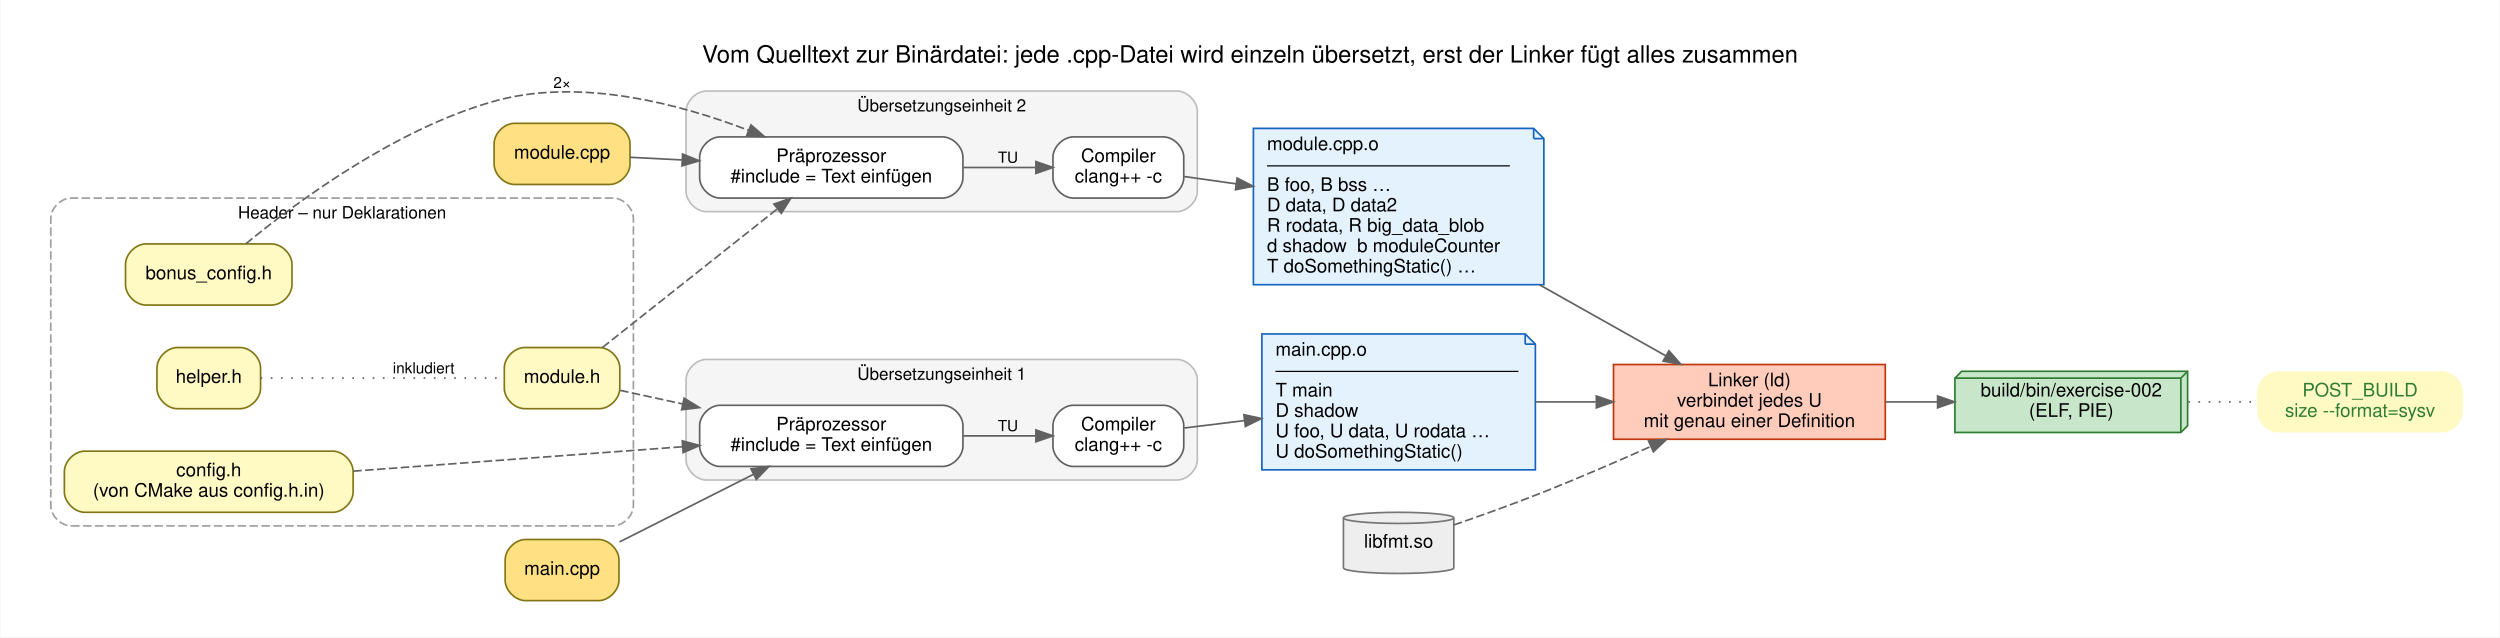
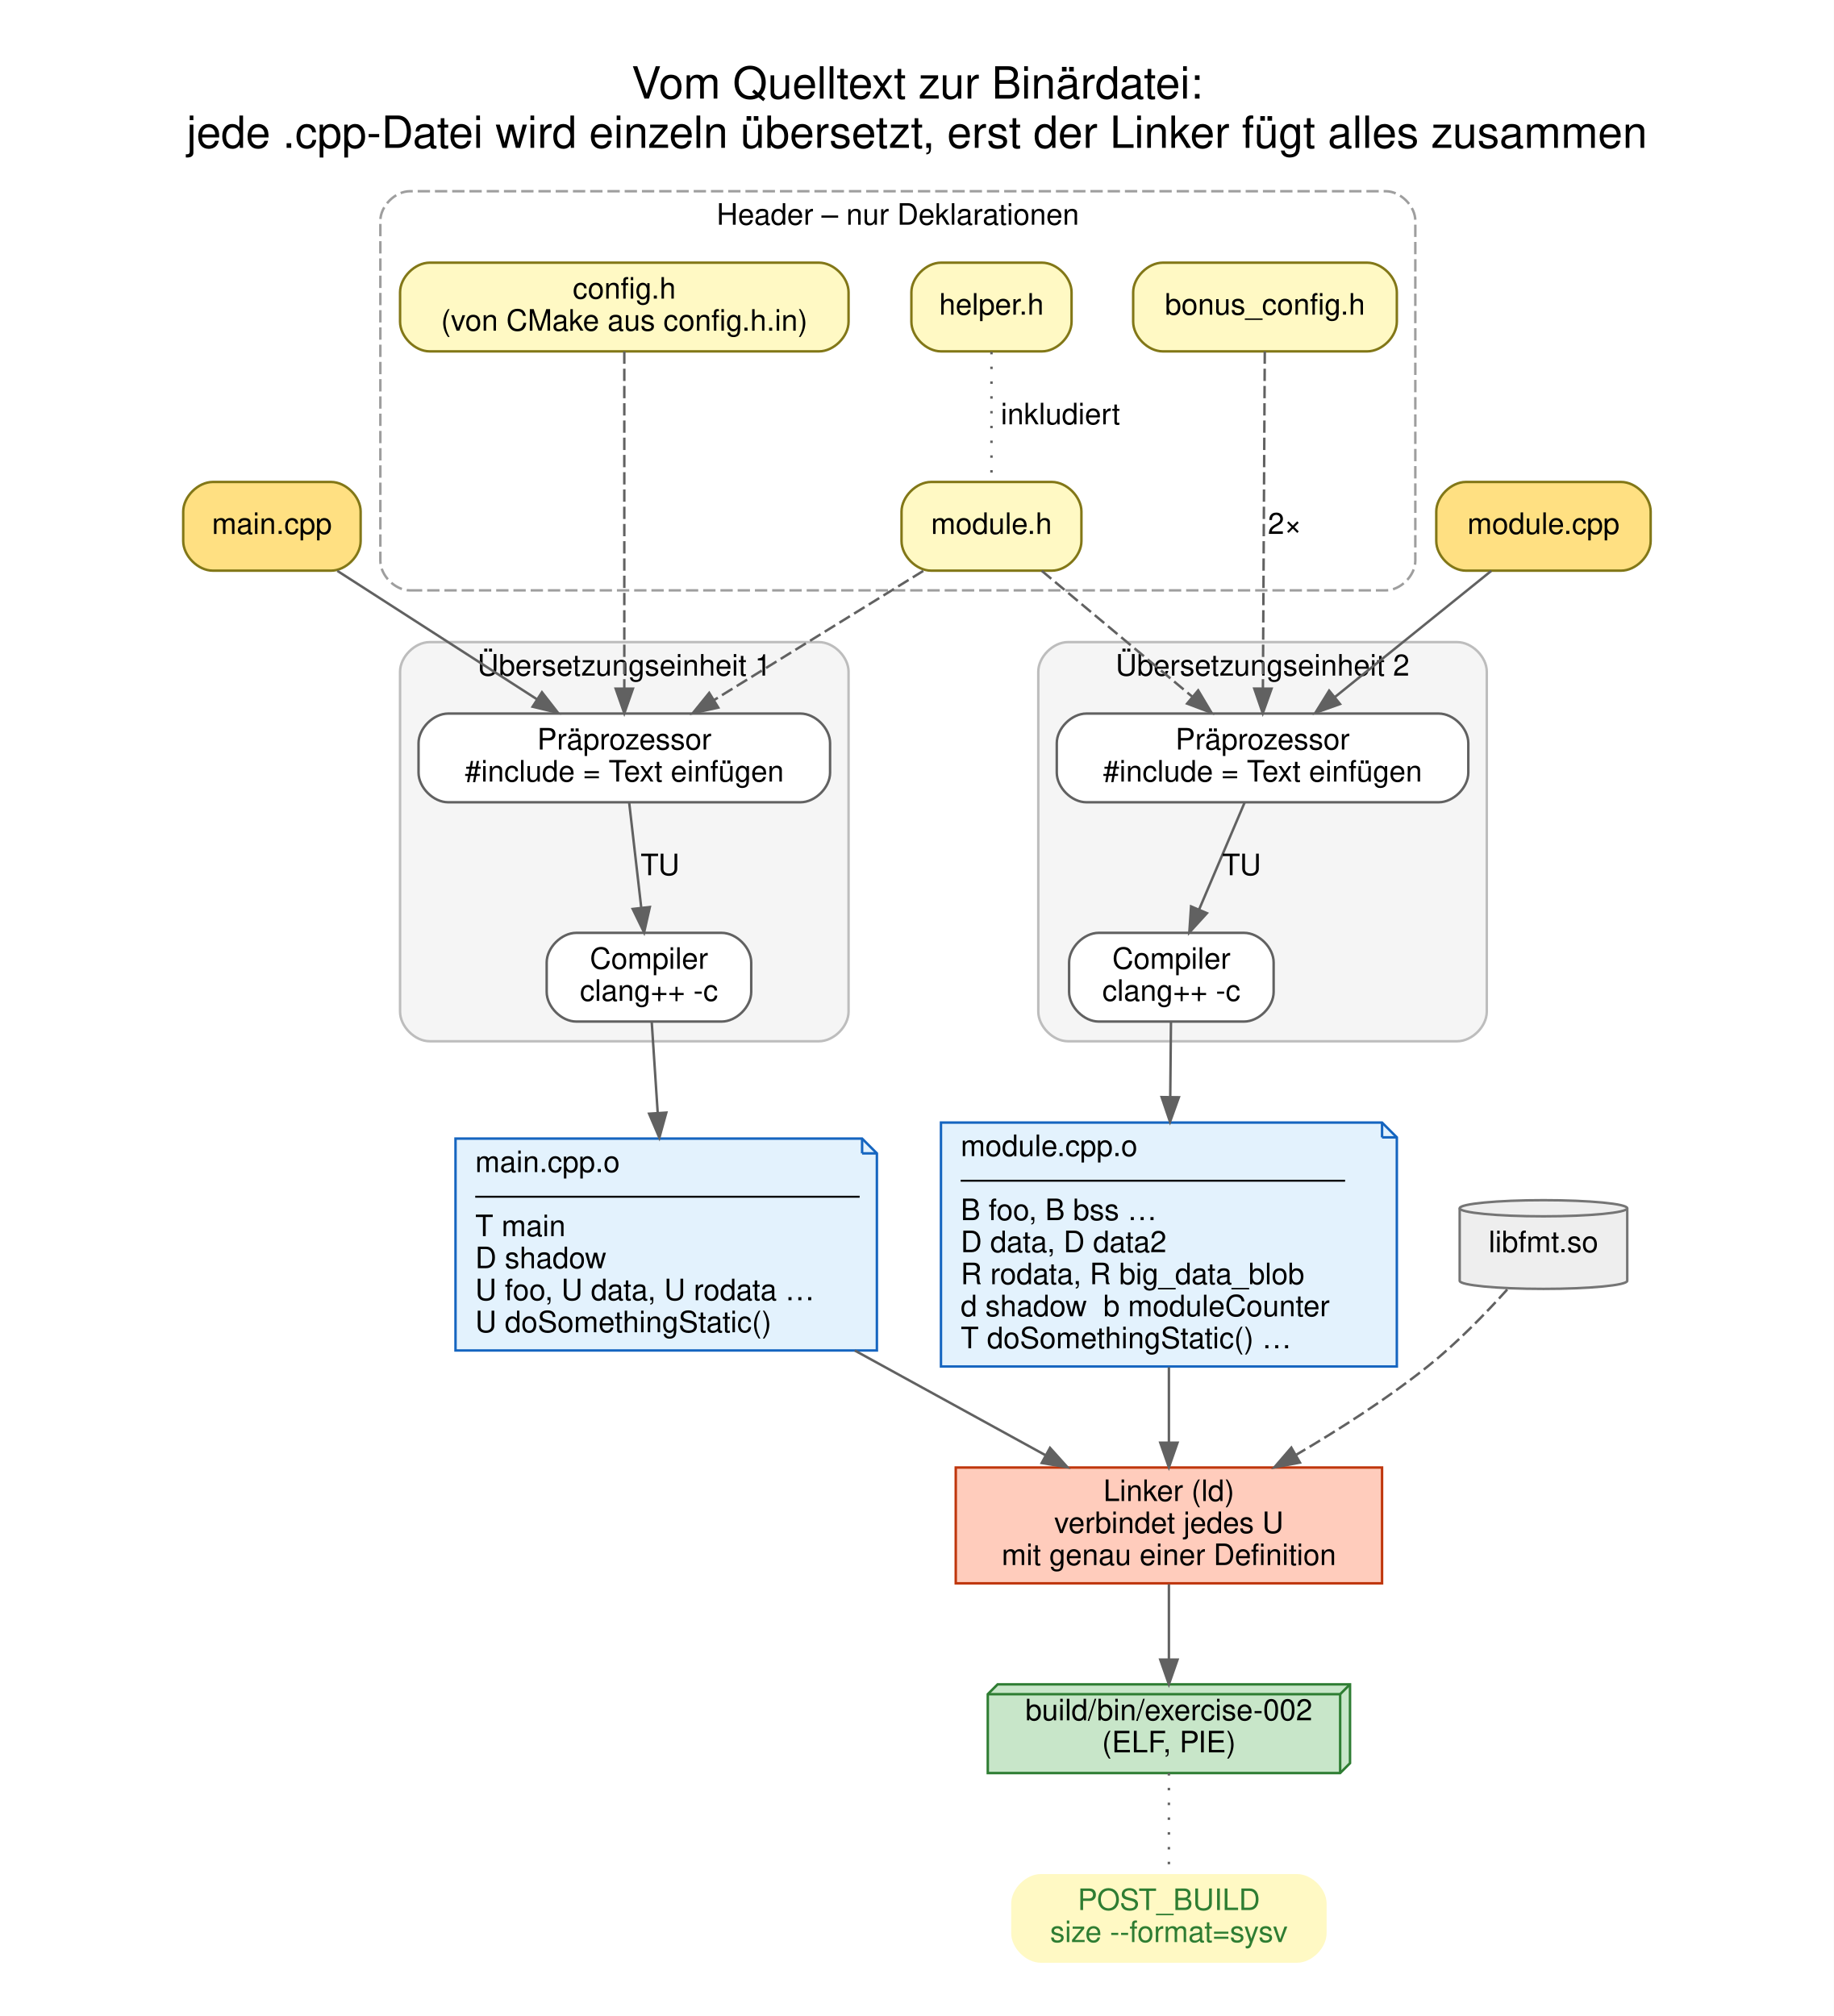
- <svg xmlns="http://www.w3.org/2000/svg" width="1471pt" height="375pt" viewBox="0.00 0.00 1471.20 375.20">
-   <g id="graph0" class="graph" transform="scale(1 1) rotate(0) translate(21.6 353.6)">
-     <polygon fill="white" stroke="transparent" points="-21.6,21.6 -21.6,-353.6 1449.6,-353.6 1449.6,21.6 -21.6,21.6" />
-     <text text-anchor="middle" x="714" y="-316.8" font-family="Helvetica,sans-Serif" font-size="14.00">Vom Quelltext zur Binärdatei: jede .cpp-Datei wird einzeln übersetzt, erst der Linker fügt alles zusammen</text>
+ <svg xmlns="http://www.w3.org/2000/svg" width="744pt" height="818pt" viewBox="0.00 0.00 744.20 818.20">
+   <g id="graph0" class="graph" transform="scale(1 1) rotate(0) translate(21.6 796.6)">
+     <polygon fill="white" stroke="transparent" points="-21.6,21.6 -21.6,-796.6 722.6,-796.6 722.6,21.6 -21.6,21.6" />
+     <text text-anchor="middle" x="350.5" y="-756.6" font-family="Helvetica,sans-Serif" font-size="18.00">Vom Quelltext zur Binärdatei:</text>
+     <text text-anchor="middle" x="350.5" y="-736.6" font-family="Helvetica,sans-Serif" font-size="18.00">jede .cpp-Datei wird einzeln übersetzt, erst der Linker fügt alles zusammen</text>
    <g id="clust1" class="cluster">
-       <path fill="white" stroke="#9e9e9e" stroke-dasharray="5,2" d="M20,-44C20,-44 339,-44 339,-44 345,-44 351,-50 351,-56 351,-56 351,-225 351,-225 351,-231 345,-237 339,-237 339,-237 20,-237 20,-237 14,-237 8,-231 8,-225 8,-225 8,-56 8,-56 8,-50 14,-44 20,-44" />
-       <text text-anchor="middle" x="179.5" y="-225" font-family="Helvetica,sans-Serif" font-size="10.00">Header – nur Deklarationen</text>
+       <path fill="white" stroke="#9e9e9e" stroke-dasharray="5,2" d="M144.75,-557C144.75,-557 540.75,-557 540.75,-557 546.75,-557 552.75,-563 552.75,-569 552.75,-569 552.75,-707 552.75,-707 552.75,-713 546.75,-719 540.75,-719 540.75,-719 144.75,-719 144.75,-719 138.75,-719 132.75,-713 132.75,-707 132.75,-707 132.75,-569 132.75,-569 132.75,-563 138.75,-557 144.75,-557" />
+       <text text-anchor="middle" x="342.75" y="-705.4" font-family="Helvetica,sans-Serif" font-size="12.00">Header – nur Deklarationen</text>
    </g>
    <g id="clust2" class="cluster">
-       <path fill="#f5f5f5" stroke="#bdbdbd" d="M394,-71C394,-71 671,-71 671,-71 677,-71 683,-77 683,-83 683,-83 683,-130 683,-130 683,-136 677,-142 671,-142 671,-142 394,-142 394,-142 388,-142 382,-136 382,-130 382,-130 382,-83 382,-83 382,-77 388,-71 394,-71" />
-       <text text-anchor="middle" x="532.5" y="-130" font-family="Helvetica,sans-Serif" font-size="10.00">Übersetzungseinheit 1</text>
+       <path fill="#f5f5f5" stroke="#bdbdbd" d="M152.75,-374C152.75,-374 310.75,-374 310.75,-374 316.75,-374 322.75,-380 322.75,-386 322.75,-386 322.75,-524 322.75,-524 322.75,-530 316.75,-536 310.75,-536 310.75,-536 152.75,-536 152.75,-536 146.75,-536 140.75,-530 140.75,-524 140.75,-524 140.75,-386 140.75,-386 140.75,-380 146.75,-374 152.75,-374" />
+       <text text-anchor="middle" x="231.75" y="-522.4" font-family="Helvetica,sans-Serif" font-size="12.00">Übersetzungseinheit 1</text>
    </g>
    <g id="clust3" class="cluster">
-       <path fill="#f5f5f5" stroke="#bdbdbd" d="M394,-229C394,-229 671,-229 671,-229 677,-229 683,-235 683,-241 683,-241 683,-288 683,-288 683,-294 677,-300 671,-300 671,-300 394,-300 394,-300 388,-300 382,-294 382,-288 382,-288 382,-241 382,-241 382,-235 388,-229 394,-229" />
-       <text text-anchor="middle" x="532.5" y="-288" font-family="Helvetica,sans-Serif" font-size="10.00">Übersetzungseinheit 2</text>
+       <path fill="#f5f5f5" stroke="#bdbdbd" d="M411.75,-374C411.75,-374 569.75,-374 569.75,-374 575.75,-374 581.75,-380 581.75,-386 581.75,-386 581.75,-524 581.75,-524 581.75,-530 575.75,-536 569.75,-536 569.75,-536 411.75,-536 411.75,-536 405.75,-536 399.75,-530 399.75,-524 399.75,-524 399.75,-386 399.75,-386 399.75,-380 405.75,-374 411.75,-374" />
+       <text text-anchor="middle" x="490.75" y="-522.4" font-family="Helvetica,sans-Serif" font-size="12.00">Übersetzungseinheit 2</text>
    </g>
    <g id="node1" class="node">
-       <path fill="#fff9c4" stroke="#827717" d="M331,-149C331,-149 287,-149 287,-149 281,-149 275,-143 275,-137 275,-137 275,-125 275,-125 275,-119 281,-113 287,-113 287,-113 331,-113 331,-113 337,-113 343,-119 343,-125 343,-125 343,-137 343,-137 343,-143 337,-149 331,-149" />
-       <text text-anchor="middle" x="309" y="-128.2" font-family="Helvetica,sans-Serif" font-size="11.00">module.h</text>
+       <path fill="#fff9c4" stroke="#827717" d="M405.25,-601C405.25,-601 356.25,-601 356.25,-601 350.25,-601 344.25,-595 344.25,-589 344.25,-589 344.25,-577 344.25,-577 344.25,-571 350.25,-565 356.25,-565 356.25,-565 405.25,-565 405.25,-565 411.25,-565 417.25,-571 417.25,-577 417.25,-577 417.25,-589 417.25,-589 417.25,-595 411.25,-601 405.25,-601" />
+       <text text-anchor="middle" x="380.75" y="-579.9" font-family="Helvetica,sans-Serif" font-size="12.00">module.h</text>
    </g>
    <g id="node7" class="node">
-       <path fill="white" stroke="#616161" d="M533,-115C533,-115 402,-115 402,-115 396,-115 390,-109 390,-103 390,-103 390,-91 390,-91 390,-85 396,-79 402,-79 402,-79 533,-79 533,-79 539,-79 545,-85 545,-91 545,-91 545,-103 545,-103 545,-109 539,-115 533,-115" />
-       <text text-anchor="middle" x="467.5" y="-100.2" font-family="Helvetica,sans-Serif" font-size="11.00">Präprozessor</text>
-       <text text-anchor="middle" x="467.5" y="-88.2" font-family="Helvetica,sans-Serif" font-size="11.00">#include = Text einfügen</text>
+       <path fill="white" stroke="#616161" d="M303.25,-507C303.25,-507 160.25,-507 160.25,-507 154.25,-507 148.25,-501 148.25,-495 148.25,-495 148.25,-483 148.25,-483 148.25,-477 154.25,-471 160.25,-471 160.25,-471 303.25,-471 303.25,-471 309.25,-471 315.25,-477 315.25,-483 315.25,-483 315.25,-495 315.25,-495 315.25,-501 309.25,-507 303.25,-507" />
+       <text text-anchor="middle" x="231.75" y="-492.4" font-family="Helvetica,sans-Serif" font-size="12.00">Präprozessor</text>
+       <text text-anchor="middle" x="231.75" y="-479.4" font-family="Helvetica,sans-Serif" font-size="12.00">#include = Text einfügen</text>
    </g>
    <g id="edge5" class="edge">
-       <path fill="none" stroke="#616161" stroke-dasharray="5,2" d="M343.19,-123.79C354.13,-121.41 366.85,-118.65 379.89,-115.82" />
-       <polygon fill="#616161" stroke="#616161" points="380.86,-119.19 389.89,-113.64 379.38,-112.35 380.86,-119.19" />
+       <path fill="none" stroke="#616161" stroke-dasharray="5,2" d="M353.07,-564.91C329.1,-550.11 294.26,-528.6 268.06,-512.42" />
+       <polygon fill="#616161" stroke="#616161" points="269.88,-509.43 259.53,-507.15 266.2,-515.39 269.88,-509.43" />
    </g>
    <g id="node9" class="node">
-       <path fill="white" stroke="#616161" d="M533,-273C533,-273 402,-273 402,-273 396,-273 390,-267 390,-261 390,-261 390,-249 390,-249 390,-243 396,-237 402,-237 402,-237 533,-237 533,-237 539,-237 545,-243 545,-249 545,-249 545,-261 545,-261 545,-267 539,-273 533,-273" />
-       <text text-anchor="middle" x="467.5" y="-258.2" font-family="Helvetica,sans-Serif" font-size="11.00">Präprozessor</text>
-       <text text-anchor="middle" x="467.5" y="-246.2" font-family="Helvetica,sans-Serif" font-size="11.00">#include = Text einfügen</text>
+       <path fill="white" stroke="#616161" d="M562.25,-507C562.25,-507 419.25,-507 419.25,-507 413.25,-507 407.25,-501 407.25,-495 407.25,-495 407.25,-483 407.25,-483 407.25,-477 413.25,-471 419.25,-471 419.25,-471 562.25,-471 562.25,-471 568.25,-471 574.25,-477 574.25,-483 574.25,-483 574.25,-495 574.25,-495 574.25,-501 568.25,-507 562.25,-507" />
+       <text text-anchor="middle" x="490.75" y="-492.4" font-family="Helvetica,sans-Serif" font-size="12.00">Präprozessor</text>
+       <text text-anchor="middle" x="490.75" y="-479.4" font-family="Helvetica,sans-Serif" font-size="12.00">#include = Text einfügen</text>
    </g>
    <g id="edge7" class="edge">
-       <path fill="none" stroke="#616161" stroke-dasharray="5,2" d="M332.76,-149.03C359.88,-170.52 405.32,-206.53 435.61,-230.52" />
-       <polygon fill="#616161" stroke="#616161" points="433.7,-233.48 443.72,-236.95 438.05,-227.99 433.7,-233.48" />
+       <path fill="none" stroke="#616161" stroke-dasharray="5,2" d="M401.18,-564.91C418.36,-550.54 443.11,-529.85 462.24,-513.85" />
+       <polygon fill="#616161" stroke="#616161" points="464.63,-516.41 470.05,-507.31 460.14,-511.04 464.63,-516.41" />
    </g>
    <g id="node2" class="node">
-       <path fill="#fff9c4" stroke="#827717" d="M119.5,-149C119.5,-149 82.5,-149 82.5,-149 76.5,-149 70.5,-143 70.5,-137 70.5,-137 70.5,-125 70.5,-125 70.5,-119 76.5,-113 82.5,-113 82.5,-113 119.5,-113 119.5,-113 125.5,-113 131.5,-119 131.5,-125 131.5,-125 131.5,-137 131.5,-137 131.5,-143 125.5,-149 119.5,-149" />
-       <text text-anchor="middle" x="101" y="-128.2" font-family="Helvetica,sans-Serif" font-size="11.00">helper.h</text>
+       <path fill="#fff9c4" stroke="#827717" d="M401.25,-690C401.25,-690 360.25,-690 360.25,-690 354.25,-690 348.25,-684 348.25,-678 348.25,-678 348.25,-666 348.25,-666 348.25,-660 354.25,-654 360.25,-654 360.25,-654 401.25,-654 401.25,-654 407.25,-654 413.25,-660 413.25,-666 413.25,-666 413.25,-678 413.25,-678 413.25,-684 407.25,-690 401.25,-690" />
+       <text text-anchor="middle" x="380.75" y="-668.9" font-family="Helvetica,sans-Serif" font-size="12.00">helper.h</text>
    </g>
    <g id="edge9" class="edge">
-       <path fill="none" stroke="#616161" stroke-dasharray="1,5" d="M131.51,-131C169.45,-131 235.14,-131 274.79,-131" />
-       <text text-anchor="middle" x="227.5" y="-133.8" font-family="Helvetica,sans-Serif" font-size="9.00">inkludiert</text>
+       <path fill="none" stroke="#616161" stroke-dasharray="1,5" d="M380.75,-653.81C380.75,-638.56 380.75,-616.39 380.75,-601.15" />
+       <text text-anchor="middle" x="408.75" y="-624.4" font-family="Helvetica,sans-Serif" font-size="12.00">inkludiert</text>
    </g>
    <g id="node3" class="node">
-       <path fill="#fff9c4" stroke="#827717" d="M138,-210C138,-210 64,-210 64,-210 58,-210 52,-204 52,-198 52,-198 52,-186 52,-186 52,-180 58,-174 64,-174 64,-174 138,-174 138,-174 144,-174 150,-180 150,-186 150,-186 150,-198 150,-198 150,-204 144,-210 138,-210" />
-       <text text-anchor="middle" x="101" y="-189.2" font-family="Helvetica,sans-Serif" font-size="11.00">bonus_config.h</text>
+       <path fill="#fff9c4" stroke="#827717" d="M533.25,-690C533.25,-690 450.25,-690 450.25,-690 444.25,-690 438.25,-684 438.25,-678 438.25,-678 438.25,-666 438.25,-666 438.25,-660 444.25,-654 450.25,-654 450.25,-654 533.25,-654 533.25,-654 539.25,-654 545.25,-660 545.25,-666 545.25,-666 545.25,-678 545.25,-678 545.25,-684 539.25,-690 533.25,-690" />
+       <text text-anchor="middle" x="491.75" y="-668.9" font-family="Helvetica,sans-Serif" font-size="12.00">bonus_config.h</text>
    </g>
    <g id="edge8" class="edge">
-       <path fill="none" stroke="#616161" stroke-dasharray="5,2" d="M122.85,-210.08C152.79,-234.71 210.79,-277.63 269,-294 319.46,-308.19 378.58,-292.37 418.9,-276.83" />
-       <polygon fill="#616161" stroke="#616161" points="420.22,-280.07 428.22,-273.11 417.63,-273.57 420.22,-280.07" />
-       <text text-anchor="middle" x="309" y="-301.8" font-family="Helvetica,sans-Serif" font-size="9.00">2×</text>
+       <path fill="none" stroke="#616161" stroke-dasharray="5,2" d="M491.66,-653.97C491.48,-622.57 491.11,-555.31 490.9,-517.42" />
+       <polygon fill="#616161" stroke="#616161" points="494.4,-517.1 490.84,-507.11 487.4,-517.13 494.4,-517.1" />
+       <text text-anchor="middle" x="499.75" y="-579.9" font-family="Helvetica,sans-Serif" font-size="12.00">2×</text>
    </g>
    <g id="node4" class="node">
-       <path fill="#fff9c4" stroke="#827717" d="M174,-88C174,-88 28,-88 28,-88 22,-88 16,-82 16,-76 16,-76 16,-64 16,-64 16,-58 22,-52 28,-52 28,-52 174,-52 174,-52 180,-52 186,-58 186,-64 186,-64 186,-76 186,-76 186,-82 180,-88 174,-88" />
-       <text text-anchor="middle" x="101" y="-73.2" font-family="Helvetica,sans-Serif" font-size="11.00">config.h</text>
-       <text text-anchor="middle" x="101" y="-61.2" font-family="Helvetica,sans-Serif" font-size="11.00">(von CMake aus config.h.in)</text>
+       <path fill="#fff9c4" stroke="#827717" d="M310.75,-690C310.75,-690 152.75,-690 152.75,-690 146.75,-690 140.75,-684 140.75,-678 140.75,-678 140.75,-666 140.75,-666 140.75,-660 146.75,-654 152.75,-654 152.75,-654 310.75,-654 310.75,-654 316.75,-654 322.75,-660 322.75,-666 322.75,-666 322.75,-678 322.75,-678 322.75,-684 316.75,-690 310.75,-690" />
+       <text text-anchor="middle" x="231.75" y="-675.4" font-family="Helvetica,sans-Serif" font-size="12.00">config.h</text>
+       <text text-anchor="middle" x="231.75" y="-662.4" font-family="Helvetica,sans-Serif" font-size="12.00">(von CMake aus config.h.in)</text>
    </g>
    <g id="edge6" class="edge">
-       <path fill="none" stroke="#616161" stroke-dasharray="5,2" d="M186.08,-76.23C244.22,-80.53 321.34,-86.25 380,-90.59" />
-       <polygon fill="#616161" stroke="#616161" points="379.75,-94.08 389.98,-91.33 380.27,-87.1 379.75,-94.08" />
+       <path fill="none" stroke="#616161" stroke-dasharray="5,2" d="M231.75,-653.97C231.75,-622.57 231.75,-555.31 231.75,-517.42" />
+       <polygon fill="#616161" stroke="#616161" points="235.25,-517.11 231.75,-507.11 228.25,-517.11 235.25,-517.11" />
    </g>
    <g id="node5" class="node">
-       <path fill="#ffe082" stroke="#827717" d="M330.5,-36C330.5,-36 287.5,-36 287.5,-36 281.5,-36 275.5,-30 275.5,-24 275.5,-24 275.5,-12 275.5,-12 275.5,-6 281.5,0 287.5,0 287.5,0 330.5,0 330.5,0 336.5,0 342.5,-6 342.5,-12 342.5,-12 342.5,-24 342.5,-24 342.5,-30 336.5,-36 330.5,-36" />
-       <text text-anchor="middle" x="309" y="-15.2" font-family="Helvetica,sans-Serif" font-size="11.00">main.cpp</text>
+       <path fill="#ffe082" stroke="#827717" d="M112.75,-601C112.75,-601 64.75,-601 64.75,-601 58.75,-601 52.75,-595 52.75,-589 52.75,-589 52.75,-577 52.75,-577 52.75,-571 58.75,-565 64.75,-565 64.75,-565 112.75,-565 112.75,-565 118.75,-565 124.75,-571 124.75,-577 124.75,-577 124.75,-589 124.75,-589 124.75,-595 118.75,-601 112.75,-601" />
+       <text text-anchor="middle" x="88.75" y="-579.9" font-family="Helvetica,sans-Serif" font-size="12.00">main.cpp</text>
    </g>
    <g id="edge3" class="edge">
-       <path fill="none" stroke="#616161" d="M342.81,-34.56C365.72,-46.13 396.58,-61.71 421.75,-74.41" />
-       <polygon fill="#616161" stroke="#616161" points="420.23,-77.56 430.74,-78.95 423.39,-71.32 420.23,-77.56" />
+       <path fill="none" stroke="#616161" d="M115.31,-564.91C138.14,-550.22 171.26,-528.92 196.34,-512.78" />
+       <polygon fill="#616161" stroke="#616161" points="198.33,-515.66 204.84,-507.31 194.54,-509.78 198.33,-515.66" />
    </g>
    <g id="node6" class="node">
-       <path fill="#ffe082" stroke="#827717" d="M337,-281C337,-281 281,-281 281,-281 275,-281 269,-275 269,-269 269,-269 269,-257 269,-257 269,-251 275,-245 281,-245 281,-245 337,-245 337,-245 343,-245 349,-251 349,-257 349,-257 349,-269 349,-269 349,-275 343,-281 337,-281" />
-       <text text-anchor="middle" x="309" y="-260.2" font-family="Helvetica,sans-Serif" font-size="11.00">module.cpp</text>
+       <path fill="#ffe082" stroke="#827717" d="M636.25,-601C636.25,-601 573.25,-601 573.25,-601 567.25,-601 561.25,-595 561.25,-589 561.25,-589 561.25,-577 561.25,-577 561.25,-571 567.25,-565 573.25,-565 573.25,-565 636.25,-565 636.25,-565 642.25,-565 648.25,-571 648.25,-577 648.25,-577 648.25,-589 648.25,-589 648.25,-595 642.25,-601 636.25,-601" />
+       <text text-anchor="middle" x="604.75" y="-579.9" font-family="Helvetica,sans-Serif" font-size="12.00">module.cpp</text>
    </g>
    <g id="edge4" class="edge">
-       <path fill="none" stroke="#616161" d="M349.09,-261C358.49,-260.52 368.9,-259.99 379.53,-259.45" />
-       <polygon fill="#616161" stroke="#616161" points="379.96,-262.93 389.77,-258.92 379.6,-255.94 379.96,-262.93" />
+       <path fill="none" stroke="#616161" d="M583.57,-564.91C565.69,-550.48 539.9,-529.66 520.03,-513.63" />
+       <polygon fill="#616161" stroke="#616161" points="522.18,-510.87 512.2,-507.31 517.78,-516.31 522.18,-510.87" />
    </g>
    <g id="node8" class="node">
-       <path fill="white" stroke="#616161" d="M663,-115C663,-115 610,-115 610,-115 604,-115 598,-109 598,-103 598,-103 598,-91 598,-91 598,-85 604,-79 610,-79 610,-79 663,-79 663,-79 669,-79 675,-85 675,-91 675,-91 675,-103 675,-103 675,-109 669,-115 663,-115" />
-       <text text-anchor="middle" x="636.5" y="-100.2" font-family="Helvetica,sans-Serif" font-size="11.00">Compiler</text>
-       <text text-anchor="middle" x="636.5" y="-88.2" font-family="Helvetica,sans-Serif" font-size="11.00">clang++ -c</text>
+       <path fill="white" stroke="#616161" d="M271.25,-418C271.25,-418 212.25,-418 212.25,-418 206.25,-418 200.25,-412 200.25,-406 200.25,-406 200.25,-394 200.25,-394 200.25,-388 206.25,-382 212.25,-382 212.25,-382 271.25,-382 271.25,-382 277.25,-382 283.25,-388 283.25,-394 283.25,-394 283.25,-406 283.25,-406 283.25,-412 277.25,-418 271.25,-418" />
+       <text text-anchor="middle" x="241.75" y="-403.4" font-family="Helvetica,sans-Serif" font-size="12.00">Compiler</text>
+       <text text-anchor="middle" x="241.75" y="-390.4" font-family="Helvetica,sans-Serif" font-size="12.00">clang++ -c</text>
    </g>
    <g id="edge1" class="edge">
-       <path fill="none" stroke="#616161" d="M545.16,-97C559.64,-97 574.39,-97 587.67,-97" />
-       <polygon fill="#616161" stroke="#616161" points="587.96,-100.5 597.96,-97 587.96,-93.5 587.96,-100.5" />
-       <text text-anchor="middle" x="571.5" y="-99.8" font-family="Helvetica,sans-Serif" font-size="9.00">TU</text>
+       <path fill="none" stroke="#616161" d="M233.73,-470.81C235.12,-458.66 237.02,-442.11 238.63,-428.18" />
+       <polygon fill="#616161" stroke="#616161" points="242.11,-428.49 239.78,-418.15 235.16,-427.69 242.11,-428.49" />
+       <text text-anchor="middle" x="246.25" y="-441.4" font-family="Helvetica,sans-Serif" font-size="12.00">TU</text>
    </g>
    <g id="node11" class="node">
-       <polygon fill="#e3f2fd" stroke="#1565c0" points="876,-157 721,-157 721,-77 882,-77 882,-151 876,-157" />
-       <polyline fill="none" stroke="#1565c0" points="876,-157 876,-151 " />
-       <polyline fill="none" stroke="#1565c0" points="882,-151 876,-151 " />
-       <text text-anchor="start" x="729" y="-144.2" font-family="Helvetica,sans-Serif" font-size="11.00">main.cpp.o</text>
-       <text text-anchor="start" x="729" y="-132.2" font-family="Helvetica,sans-Serif" font-size="11.00">─────────────</text>
-       <text text-anchor="start" x="729" y="-120.2" font-family="Helvetica,sans-Serif" font-size="11.00">T main</text>
-       <text text-anchor="start" x="729" y="-108.2" font-family="Helvetica,sans-Serif" font-size="11.00">D shadow</text>
-       <text text-anchor="start" x="729" y="-96.2" font-family="Helvetica,sans-Serif" font-size="11.00">U foo, U data, U rodata …</text>
-       <text text-anchor="start" x="729" y="-84.2" font-family="Helvetica,sans-Serif" font-size="11.00">U doSomethingStatic()</text>
+       <polygon fill="#e3f2fd" stroke="#1565c0" points="328.25,-334.5 163.25,-334.5 163.25,-248.5 334.25,-248.5 334.25,-328.5 328.25,-334.5" />
+       <polyline fill="none" stroke="#1565c0" points="328.25,-334.5 328.25,-328.5 " />
+       <polyline fill="none" stroke="#1565c0" points="334.25,-328.5 328.25,-328.5 " />
+       <text text-anchor="start" x="171.25" y="-320.9" font-family="Helvetica,sans-Serif" font-size="12.00">main.cpp.o</text>
+       <text text-anchor="start" x="171.25" y="-307.9" font-family="Helvetica,sans-Serif" font-size="12.00">─────────────</text>
+       <text text-anchor="start" x="171.25" y="-294.9" font-family="Helvetica,sans-Serif" font-size="12.00">T main</text>
+       <text text-anchor="start" x="171.25" y="-281.9" font-family="Helvetica,sans-Serif" font-size="12.00">D shadow</text>
+       <text text-anchor="start" x="171.25" y="-268.9" font-family="Helvetica,sans-Serif" font-size="12.00">U foo, U data, U rodata …</text>
+       <text text-anchor="start" x="171.25" y="-255.9" font-family="Helvetica,sans-Serif" font-size="12.00">U doSomethingStatic()</text>
    </g>
    <g id="edge10" class="edge">
-       <path fill="none" stroke="#616161" d="M675.31,-101.64C686.07,-102.96 698.27,-104.46 710.73,-105.99" />
-       <polygon fill="#616161" stroke="#616161" points="710.41,-109.47 720.76,-107.22 711.26,-102.52 710.41,-109.47" />
+       <path fill="none" stroke="#616161" d="M242.87,-381.89C243.54,-371.77 244.42,-358.35 245.3,-344.99" />
+       <polygon fill="#616161" stroke="#616161" points="248.8,-345.06 245.97,-334.85 241.82,-344.6 248.8,-345.06" />
    </g>
    <g id="node10" class="node">
-       <path fill="white" stroke="#616161" d="M663,-273C663,-273 610,-273 610,-273 604,-273 598,-267 598,-261 598,-261 598,-249 598,-249 598,-243 604,-237 610,-237 610,-237 663,-237 663,-237 669,-237 675,-243 675,-249 675,-249 675,-261 675,-261 675,-267 669,-273 663,-273" />
-       <text text-anchor="middle" x="636.5" y="-258.2" font-family="Helvetica,sans-Serif" font-size="11.00">Compiler</text>
-       <text text-anchor="middle" x="636.5" y="-246.2" font-family="Helvetica,sans-Serif" font-size="11.00">clang++ -c</text>
+       <path fill="white" stroke="#616161" d="M483.25,-418C483.25,-418 424.25,-418 424.25,-418 418.25,-418 412.25,-412 412.25,-406 412.25,-406 412.25,-394 412.25,-394 412.25,-388 418.25,-382 424.25,-382 424.25,-382 483.25,-382 483.25,-382 489.25,-382 495.25,-388 495.25,-394 495.25,-394 495.25,-406 495.25,-406 495.25,-412 489.25,-418 483.25,-418" />
+       <text text-anchor="middle" x="453.75" y="-403.4" font-family="Helvetica,sans-Serif" font-size="12.00">Compiler</text>
+       <text text-anchor="middle" x="453.75" y="-390.4" font-family="Helvetica,sans-Serif" font-size="12.00">clang++ -c</text>
    </g>
    <g id="edge2" class="edge">
-       <path fill="none" stroke="#616161" d="M545.16,-255C559.64,-255 574.39,-255 587.67,-255" />
-       <polygon fill="#616161" stroke="#616161" points="587.96,-258.5 597.96,-255 587.96,-251.5 587.96,-258.5" />
-       <text text-anchor="middle" x="571.5" y="-257.8" font-family="Helvetica,sans-Serif" font-size="9.00">TU</text>
+       <path fill="none" stroke="#616161" d="M483.44,-470.81C478.17,-458.42 470.96,-441.46 464.96,-427.37" />
+       <polygon fill="#616161" stroke="#616161" points="468.18,-425.99 461.04,-418.15 461.74,-428.72 468.18,-425.99" />
+       <text text-anchor="middle" x="482.25" y="-441.4" font-family="Helvetica,sans-Serif" font-size="12.00">TU</text>
    </g>
    <g id="node12" class="node">
-       <polygon fill="#e3f2fd" stroke="#1565c0" points="881,-278 716,-278 716,-186 887,-186 887,-272 881,-278" />
-       <polyline fill="none" stroke="#1565c0" points="881,-278 881,-272 " />
-       <polyline fill="none" stroke="#1565c0" points="887,-272 881,-272 " />
-       <text text-anchor="start" x="724" y="-265.2" font-family="Helvetica,sans-Serif" font-size="11.00">module.cpp.o</text>
-       <text text-anchor="start" x="724" y="-253.2" font-family="Helvetica,sans-Serif" font-size="11.00">─────────────</text>
-       <text text-anchor="start" x="724" y="-241.2" font-family="Helvetica,sans-Serif" font-size="11.00">B foo, B bss …</text>
-       <text text-anchor="start" x="724" y="-229.2" font-family="Helvetica,sans-Serif" font-size="11.00">D data, D data2</text>
-       <text text-anchor="start" x="724" y="-217.2" font-family="Helvetica,sans-Serif" font-size="11.00">R rodata, R big_data_blob</text>
-       <text text-anchor="start" x="724" y="-205.2" font-family="Helvetica,sans-Serif" font-size="11.00">d shadow  b moduleCounter</text>
-       <text text-anchor="start" x="724" y="-193.2" font-family="Helvetica,sans-Serif" font-size="11.00">T doSomethingStatic() …</text>
+       <polygon fill="#e3f2fd" stroke="#1565c0" points="539.25,-341 360.25,-341 360.25,-242 545.25,-242 545.25,-335 539.25,-341" />
+       <polyline fill="none" stroke="#1565c0" points="539.25,-341 539.25,-335 " />
+       <polyline fill="none" stroke="#1565c0" points="545.25,-335 539.25,-335 " />
+       <text text-anchor="start" x="368.25" y="-327.4" font-family="Helvetica,sans-Serif" font-size="12.00">module.cpp.o</text>
+       <text text-anchor="start" x="368.25" y="-314.4" font-family="Helvetica,sans-Serif" font-size="12.00">─────────────</text>
+       <text text-anchor="start" x="368.25" y="-301.4" font-family="Helvetica,sans-Serif" font-size="12.00">B foo, B bss …</text>
+       <text text-anchor="start" x="368.25" y="-288.4" font-family="Helvetica,sans-Serif" font-size="12.00">D data, D data2</text>
+       <text text-anchor="start" x="368.25" y="-275.4" font-family="Helvetica,sans-Serif" font-size="12.00">R rodata, R big_data_blob</text>
+       <text text-anchor="start" x="368.25" y="-262.4" font-family="Helvetica,sans-Serif" font-size="12.00">d shadow  b moduleCounter</text>
+       <text text-anchor="start" x="368.25" y="-249.4" font-family="Helvetica,sans-Serif" font-size="12.00">T doSomethingStatic() …</text>
    </g>
    <g id="edge11" class="edge">
-       <path fill="none" stroke="#616161" d="M675.31,-249.67C684.67,-248.34 695.12,-246.87 705.88,-245.35" />
-       <polygon fill="#616161" stroke="#616161" points="706.42,-248.81 715.84,-243.95 705.45,-241.88 706.42,-248.81" />
+       <path fill="none" stroke="#616161" d="M453.59,-381.89C453.51,-373.43 453.41,-362.66 453.3,-351.55" />
+       <polygon fill="#616161" stroke="#616161" points="456.8,-351.27 453.21,-341.3 449.8,-351.34 456.8,-351.27" />
    </g>
    <g id="node13" class="node">
-       <polygon fill="#ffccbc" stroke="#bf360c" points="1088,-139 928,-139 928,-95 1088,-95 1088,-139" />
-       <text text-anchor="middle" x="1008" y="-126.2" font-family="Helvetica,sans-Serif" font-size="11.00">Linker (ld)</text>
-       <text text-anchor="middle" x="1008" y="-114.2" font-family="Helvetica,sans-Serif" font-size="11.00">verbindet jedes U</text>
-       <text text-anchor="middle" x="1008" y="-102.2" font-family="Helvetica,sans-Serif" font-size="11.00">mit genau einer Definition</text>
+       <polygon fill="#ffccbc" stroke="#bf360c" points="539.25,-201 366.25,-201 366.25,-154 539.25,-154 539.25,-201" />
+       <text text-anchor="middle" x="452.75" y="-187.4" font-family="Helvetica,sans-Serif" font-size="12.00">Linker (ld)</text>
+       <text text-anchor="middle" x="452.75" y="-174.4" font-family="Helvetica,sans-Serif" font-size="12.00">verbindet jedes U</text>
+       <text text-anchor="middle" x="452.75" y="-161.4" font-family="Helvetica,sans-Serif" font-size="12.00">mit genau einer Definition</text>
    </g>
    <g id="edge12" class="edge">
-       <path fill="none" stroke="#616161" d="M882.15,-117C893.77,-117 905.81,-117 917.61,-117" />
-       <polygon fill="#616161" stroke="#616161" points="917.9,-120.5 927.9,-117 917.9,-113.5 917.9,-120.5" />
+       <path fill="none" stroke="#616161" d="M325.29,-248.48C351.14,-234.28 379.32,-218.81 402.6,-206.03" />
+       <polygon fill="#616161" stroke="#616161" points="404.51,-208.98 411.59,-201.1 401.14,-202.84 404.51,-208.98" />
    </g>
    <g id="edge13" class="edge">
-       <path fill="none" stroke="#616161" d="M884.5,-185.89C909.7,-171.72 936.6,-156.59 958.76,-144.13" />
-       <polygon fill="#616161" stroke="#616161" points="960.63,-147.09 967.63,-139.14 957.2,-140.99 960.63,-147.09" />
+       <path fill="none" stroke="#616161" d="M452.75,-241.7C452.75,-231.42 452.75,-220.81 452.75,-211.29" />
+       <polygon fill="#616161" stroke="#616161" points="456.25,-211.08 452.75,-201.08 449.25,-211.08 456.25,-211.08" />
    </g>
    <g id="node15" class="node">
-       <polygon fill="#c8e6c9" stroke="#2e7d32" points="1266,-135 1133,-135 1129,-131 1129,-99 1262,-99 1266,-103 1266,-135" />
-       <polyline fill="none" stroke="#2e7d32" points="1262,-131 1129,-131 " />
-       <polyline fill="none" stroke="#2e7d32" points="1262,-131 1262,-99 " />
-       <polyline fill="none" stroke="#2e7d32" points="1262,-131 1266,-135 " />
-       <text text-anchor="middle" x="1197.5" y="-120.2" font-family="Helvetica,sans-Serif" font-size="11.00">build/bin/exercise-002</text>
-       <text text-anchor="middle" x="1197.5" y="-108.2" font-family="Helvetica,sans-Serif" font-size="11.00">(ELF, PIE)</text>
+       <polygon fill="#c8e6c9" stroke="#2e7d32" points="526.25,-113 383.25,-113 379.25,-109 379.25,-77 522.25,-77 526.25,-81 526.25,-113" />
+       <polyline fill="none" stroke="#2e7d32" points="522.25,-109 379.25,-109 " />
+       <polyline fill="none" stroke="#2e7d32" points="522.25,-109 522.25,-77 " />
+       <polyline fill="none" stroke="#2e7d32" points="522.25,-109 526.25,-113 " />
+       <text text-anchor="middle" x="452.75" y="-98.4" font-family="Helvetica,sans-Serif" font-size="12.00">build/bin/exercise-002</text>
+       <text text-anchor="middle" x="452.75" y="-85.4" font-family="Helvetica,sans-Serif" font-size="12.00">(ELF, PIE)</text>
    </g>
    <g id="edge15" class="edge">
-       <path fill="none" stroke="#616161" d="M1088.25,-117C1098.26,-117 1108.5,-117 1118.49,-117" />
-       <polygon fill="#616161" stroke="#616161" points="1118.8,-120.5 1128.8,-117 1118.8,-113.5 1118.8,-120.5" />
+       <path fill="none" stroke="#616161" d="M452.75,-153.65C452.75,-144.16 452.75,-133.07 452.75,-123.17" />
+       <polygon fill="#616161" stroke="#616161" points="456.25,-123.02 452.75,-113.02 449.25,-123.02 456.25,-123.02" />
    </g>
    <g id="node14" class="node">
-       <path fill="#eeeeee" stroke="#757575" d="M834,-48.73C834,-50.53 819.43,-52 801.5,-52 783.57,-52 769,-50.53 769,-48.73 769,-48.73 769,-19.27 769,-19.27 769,-17.47 783.57,-16 801.5,-16 819.43,-16 834,-17.47 834,-19.27 834,-19.27 834,-48.73 834,-48.73" />
-       <path fill="none" stroke="#757575" d="M834,-48.73C834,-46.92 819.43,-45.45 801.5,-45.45 783.57,-45.45 769,-46.92 769,-48.73" />
-       <text text-anchor="middle" x="801.5" y="-31.2" font-family="Helvetica,sans-Serif" font-size="11.00">libfmt.so</text>
+       <path fill="#eeeeee" stroke="#757575" d="M638.75,-306.23C638.75,-308.03 623.51,-309.5 604.75,-309.5 585.99,-309.5 570.75,-308.03 570.75,-306.23 570.75,-306.23 570.75,-276.77 570.75,-276.77 570.75,-274.97 585.99,-273.5 604.75,-273.5 623.51,-273.5 638.75,-274.97 638.75,-276.77 638.75,-276.77 638.75,-306.23 638.75,-306.23" />
+       <path fill="none" stroke="#757575" d="M638.75,-306.23C638.75,-304.42 623.51,-302.95 604.75,-302.95 585.99,-302.95 570.75,-304.42 570.75,-306.23" />
+       <text text-anchor="middle" x="604.75" y="-288.4" font-family="Helvetica,sans-Serif" font-size="12.00">libfmt.so</text>
    </g>
    <g id="edge14" class="edge">
-       <path fill="none" stroke="#616161" stroke-dasharray="5,2" d="M834.01,-44.56C849.99,-50.07 869.64,-57.1 887,-64 907.74,-72.25 930.18,-81.94 949.98,-90.78" />
-       <polygon fill="#616161" stroke="#616161" points="948.62,-94 959.18,-94.9 951.48,-87.61 948.62,-94" />
+       <path fill="none" stroke="#616161" stroke-dasharray="5,2" d="M590.06,-273.26C581.24,-263.47 569.49,-251.35 557.75,-242 541.36,-228.95 522.06,-216.55 504.52,-206.23" />
+       <polygon fill="#616161" stroke="#616161" points="505.93,-203.01 495.52,-201.04 502.43,-209.07 505.93,-203.01" />
    </g>
    <g id="node16" class="node">
-       <path fill="#fff9c4" stroke="transparent" d="M1416,-135C1416,-135 1319,-135 1319,-135 1313,-135 1307,-129 1307,-123 1307,-123 1307,-111 1307,-111 1307,-105 1313,-99 1319,-99 1319,-99 1416,-99 1416,-99 1422,-99 1428,-105 1428,-111 1428,-111 1428,-123 1428,-123 1428,-129 1422,-135 1416,-135" />
-       <text text-anchor="middle" x="1367.5" y="-120.2" font-family="Helvetica,sans-Serif" font-size="11.00" fill="#2e7d32">POST_BUILD</text>
-       <text text-anchor="middle" x="1367.5" y="-108.2" font-family="Helvetica,sans-Serif" font-size="11.00" fill="#2e7d32">size --format=sysv</text>
+       <path fill="#fff9c4" stroke="transparent" d="M504.75,-36C504.75,-36 400.75,-36 400.75,-36 394.75,-36 388.75,-30 388.75,-24 388.75,-24 388.75,-12 388.75,-12 388.75,-6 394.75,0 400.75,0 400.75,0 504.75,0 504.75,0 510.75,0 516.75,-6 516.75,-12 516.75,-12 516.75,-24 516.75,-24 516.75,-30 510.75,-36 504.75,-36" />
+       <text text-anchor="middle" x="452.75" y="-21.4" font-family="Helvetica,sans-Serif" font-size="12.00" fill="#2e7d32">POST_BUILD</text>
+       <text text-anchor="middle" x="452.75" y="-8.4" font-family="Helvetica,sans-Serif" font-size="12.00" fill="#2e7d32">size --format=sysv</text>
    </g>
    <g id="edge16" class="edge">
-       <path fill="none" stroke="#616161" stroke-dasharray="1,5" d="M1266.35,-117C1279.73,-117 1293.69,-117 1306.78,-117" />
+       <path fill="none" stroke="#616161" stroke-dasharray="1,5" d="M452.75,-76.98C452.75,-64.79 452.75,-48.44 452.75,-36.21" />
    </g>
  </g>
</svg>
